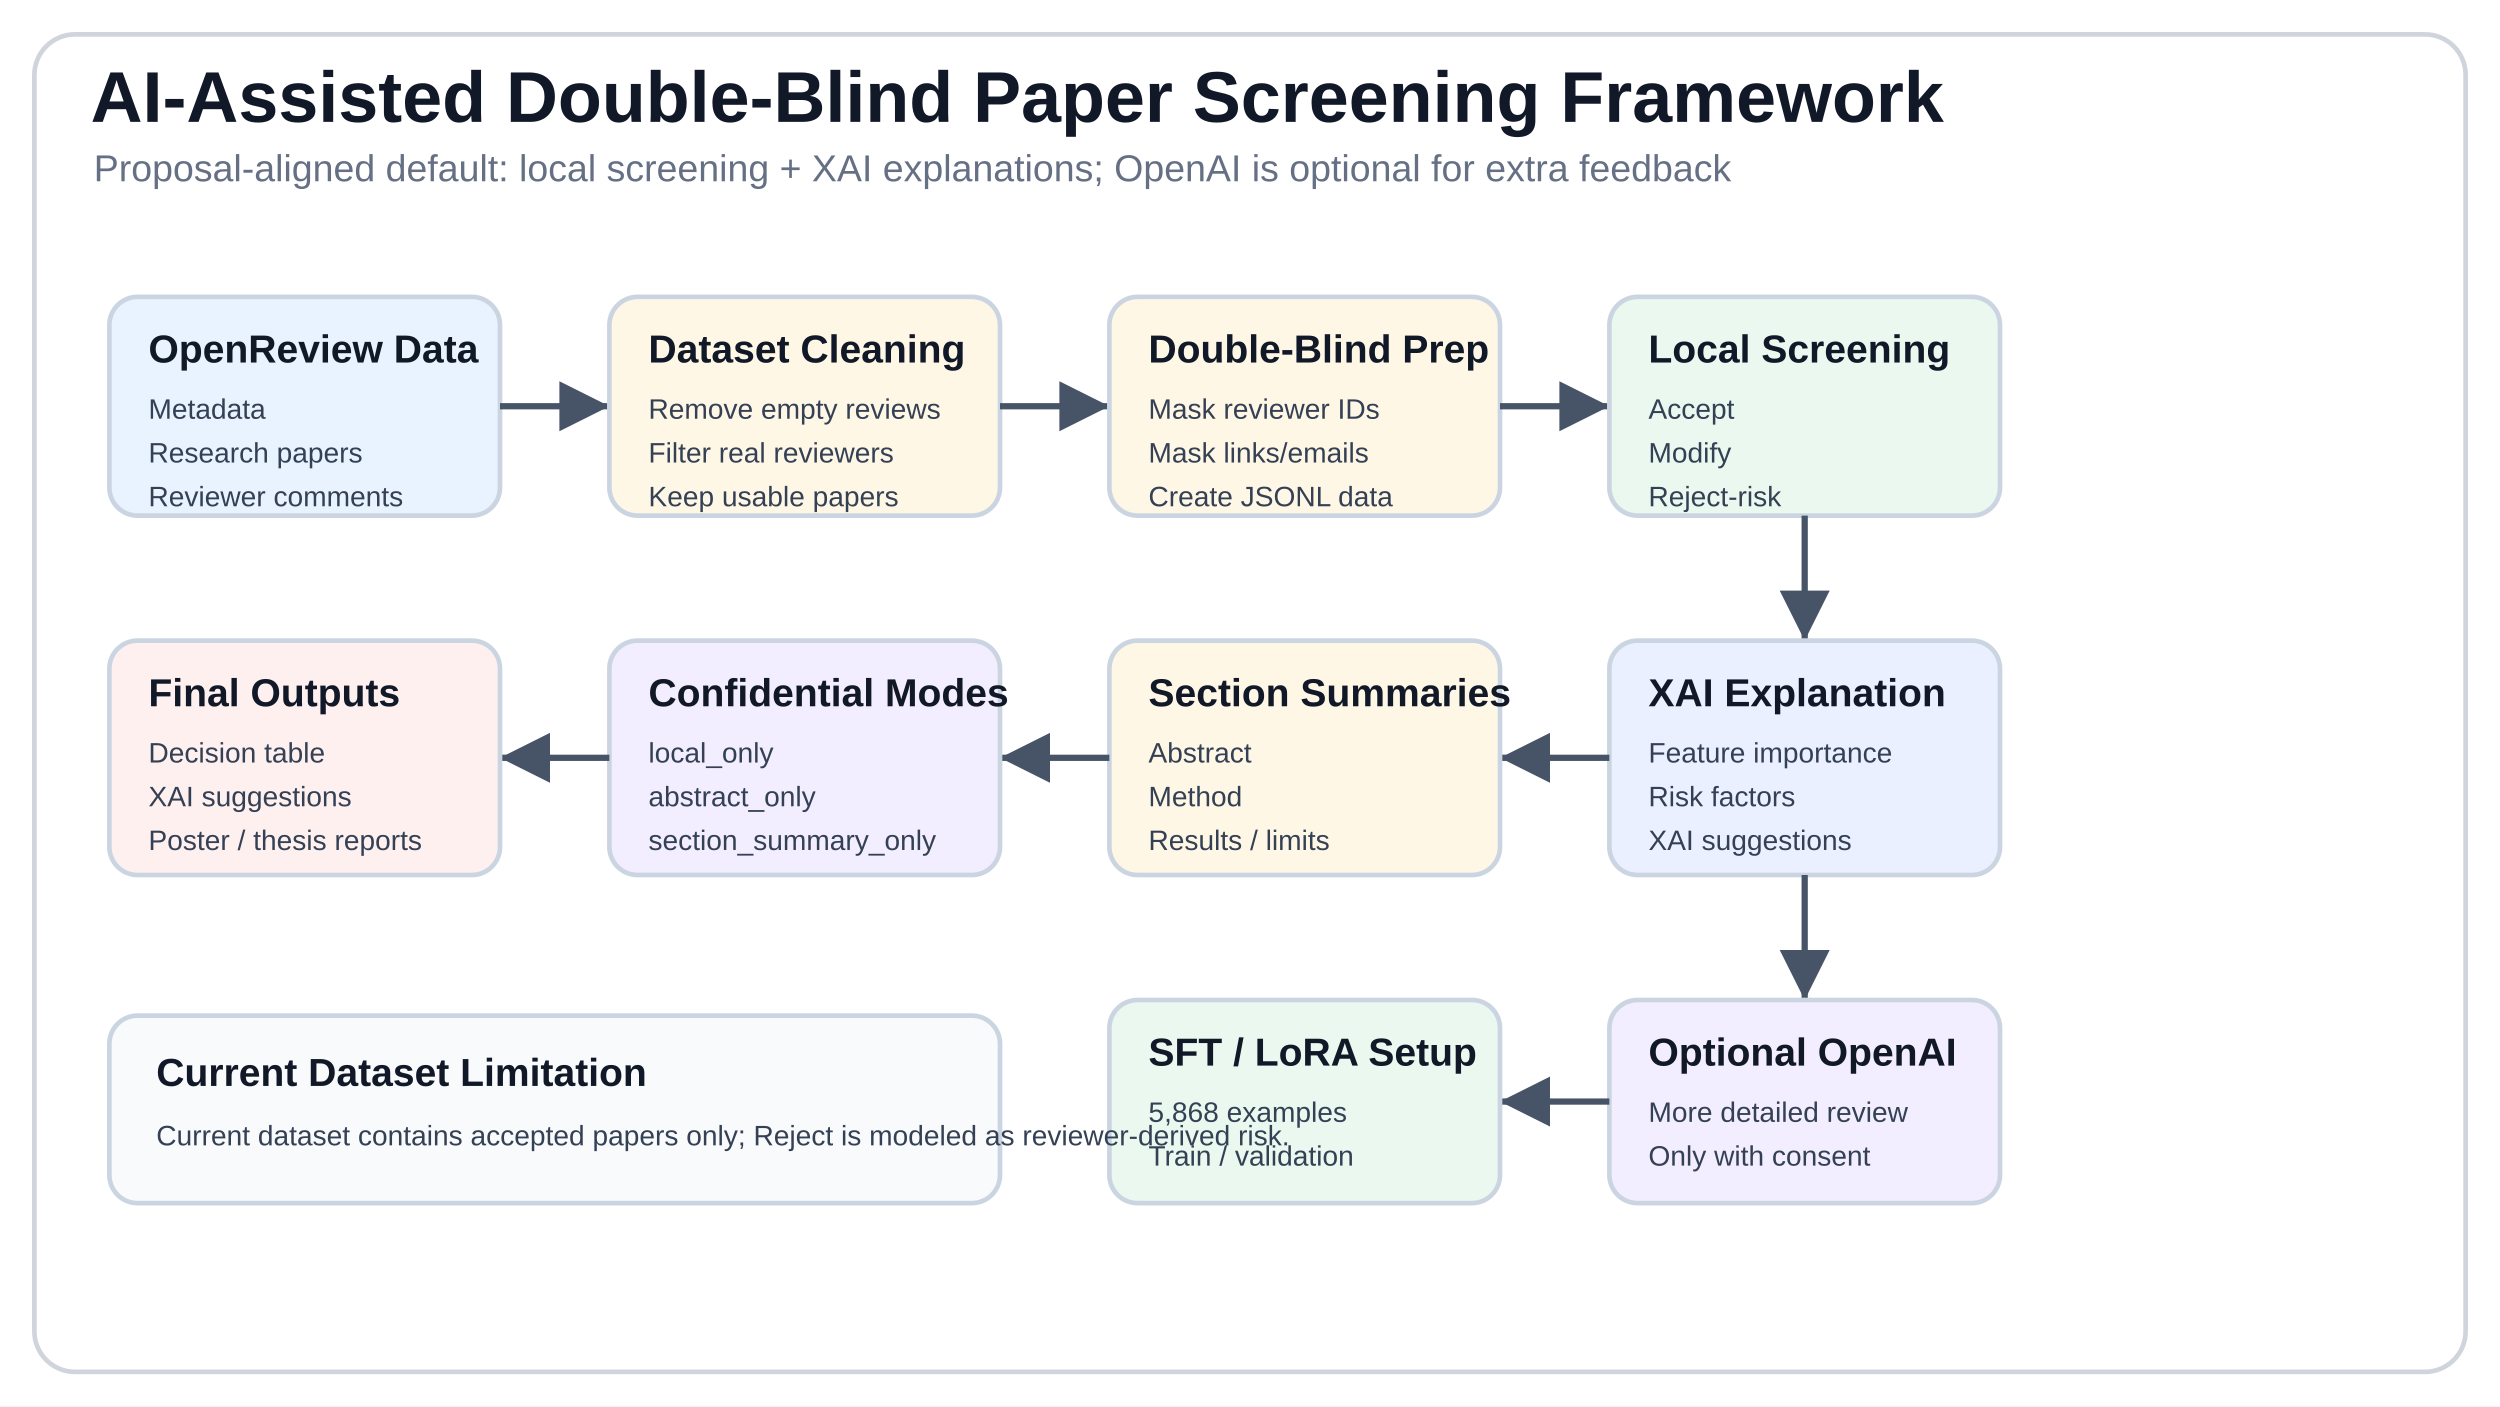
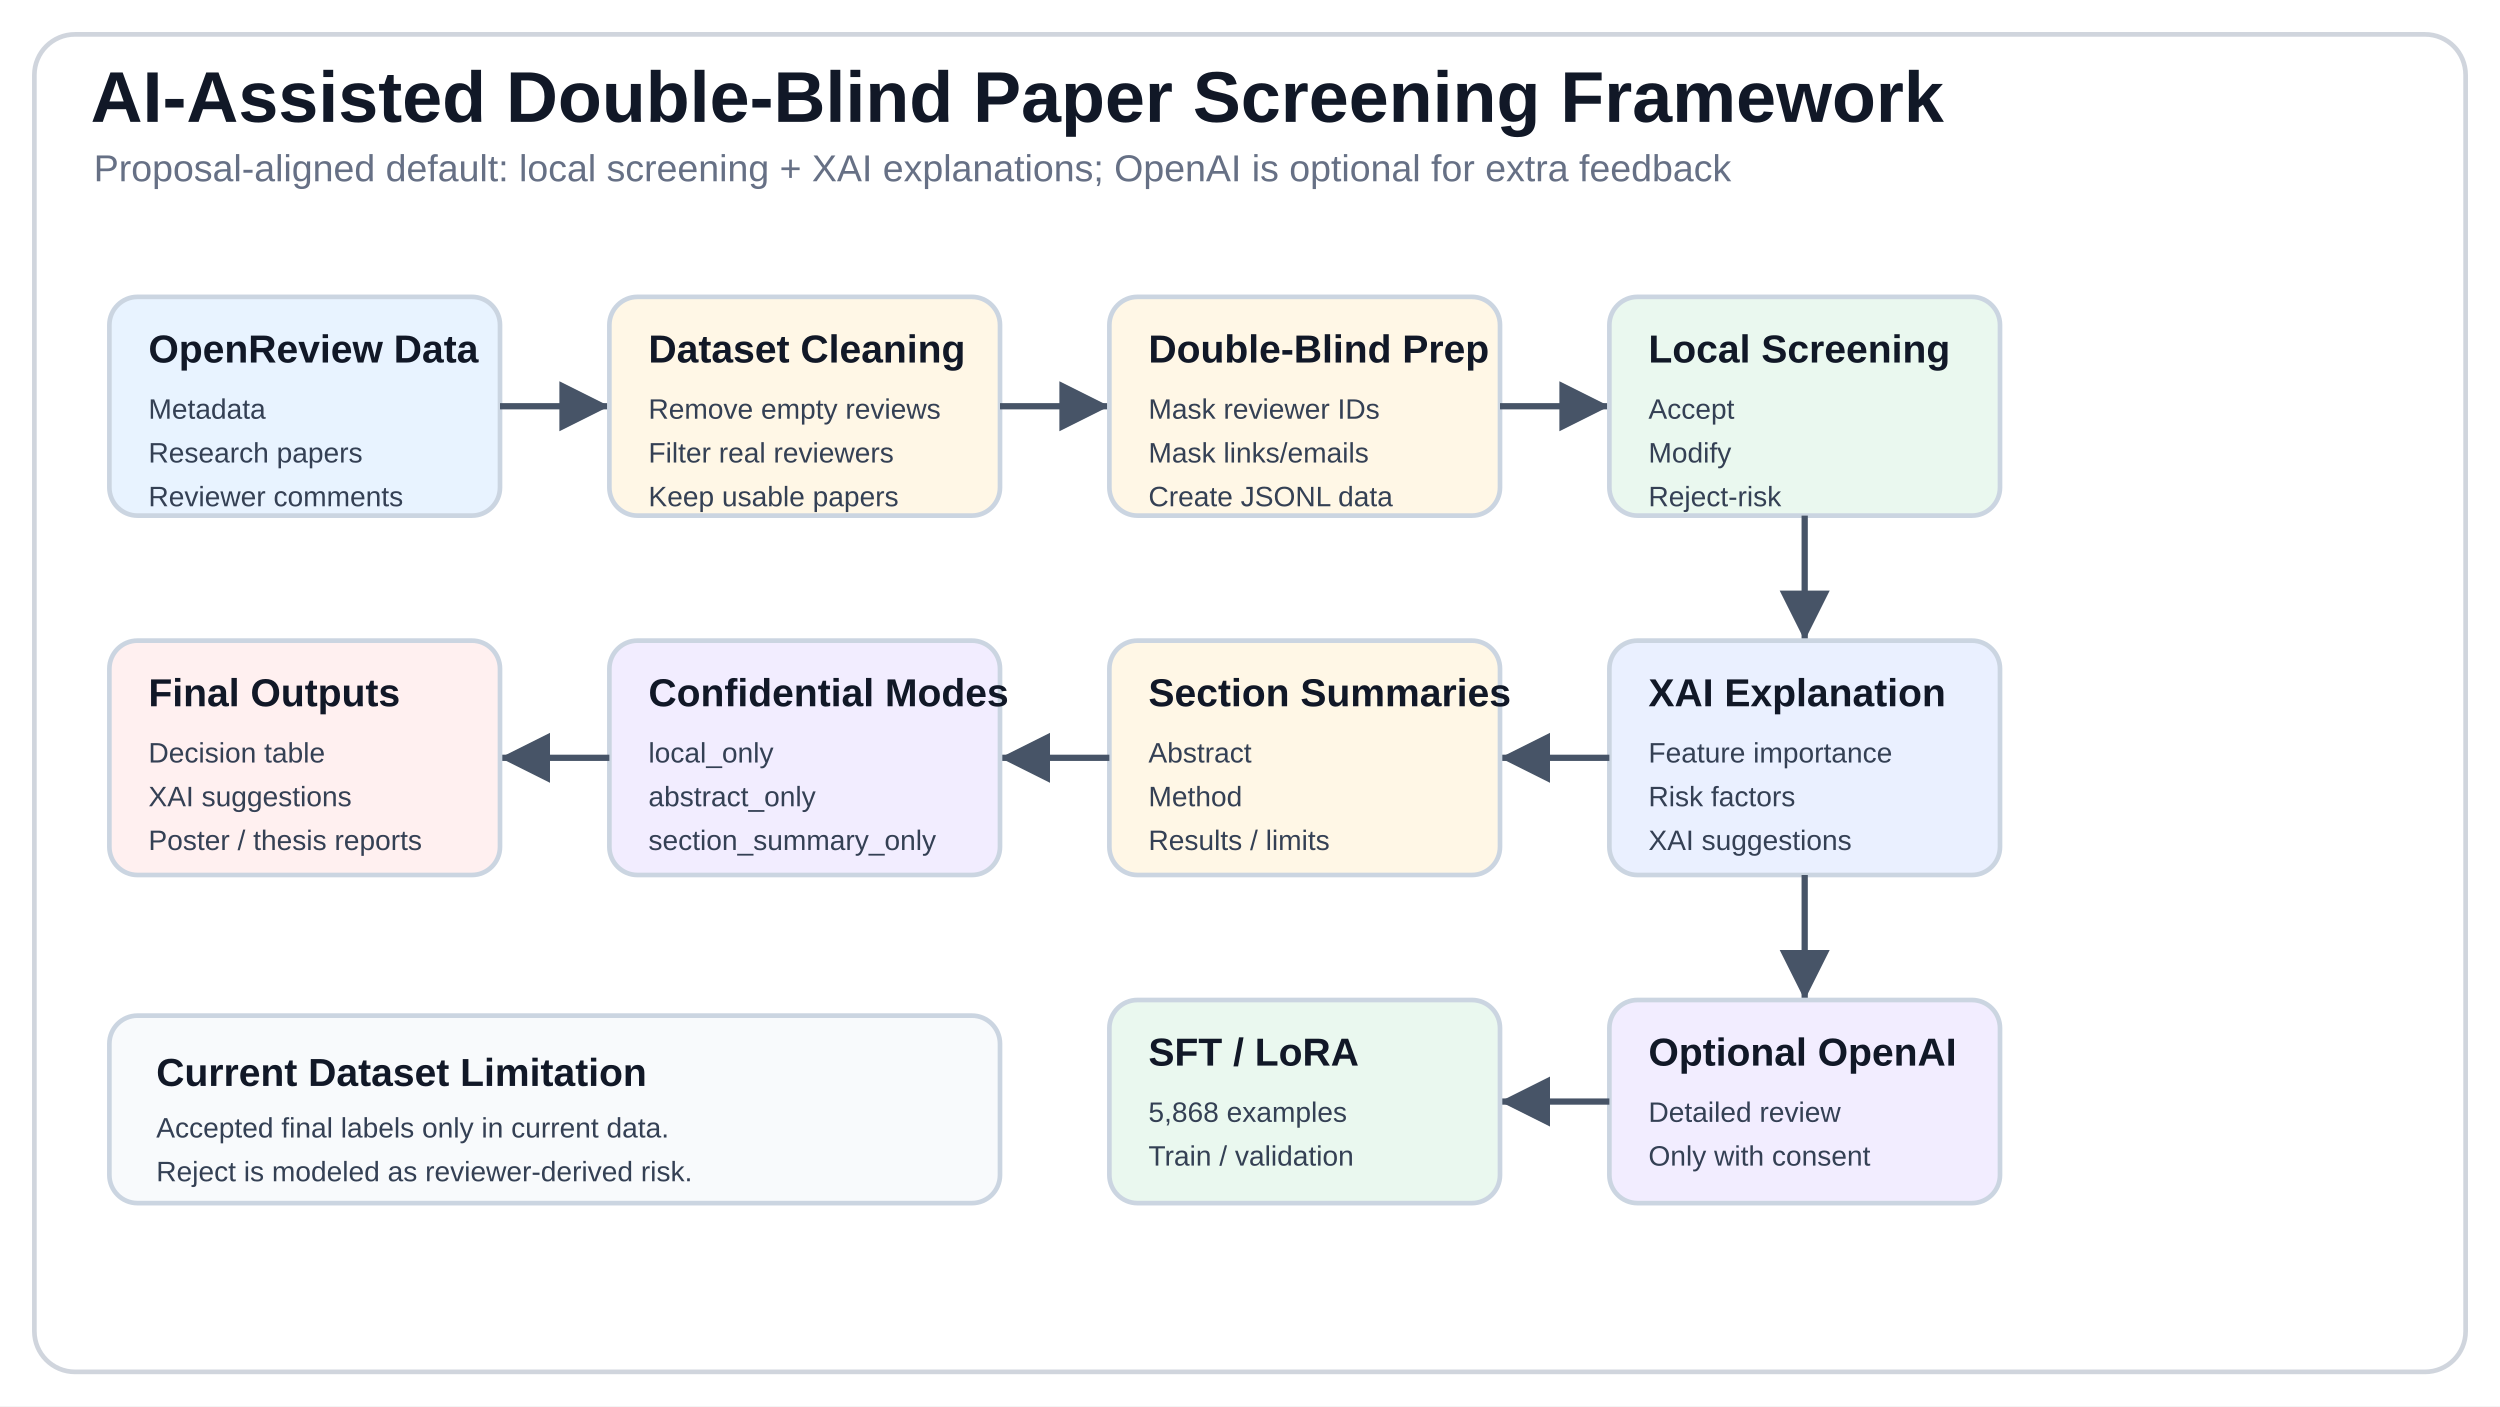
<svg xmlns="http://www.w3.org/2000/svg" width="1600" height="900" viewBox="0 0 1600 900" role="img" aria-label="System architecture diagram">
  <style>
text{font-family:-apple-system,BlinkMacSystemFont,Segoe UI,Arial,sans-serif;fill:#111827}
.title{font-size:46px;font-weight:850}
.subtitle{font-size:24px;fill:#667085}
.box-title{font-size:25px;font-weight:800}
.box-text{font-size:18px;fill:#344054}
.arrow{stroke:#475467;stroke-width:4;fill:none;marker-end:url(#arrow)}
.box{fill:#ffffff;stroke:#cbd5e1;stroke-width:3}
.data{fill:#e8f3ff}.process{fill:#fff7e6}.model{fill:#eaf8ef}.xai{fill:#eaf0ff}.ai{fill:#f2edff}.output{fill:#fff0f0}
</style>
  <defs>
    <marker id="arrow" markerWidth="12" markerHeight="12" refX="10" refY="6" orient="auto">
      <path d="M2,2 L10,6 L2,10 Z" fill="#475467" />
    </marker>
  </defs>
  <rect x="0" y="0" width="1600" height="900" fill="#ffffff" />
  <rect x="22" y="22" width="1556" height="856" rx="26" fill="#ffffff" stroke="#d0d5dd" stroke-width="3" />
  <text x="58" y="78" class="title">AI-Assisted Double-Blind Paper Screening Framework</text>
  <text x="60" y="116" class="subtitle">Proposal-aligned default: local screening + XAI explanations; OpenAI is optional for extra feedback</text>
  <rect x="70" y="190" width="250" height="140" rx="18" class="box data" />
  <text x="95" y="232" class="box-title">OpenReview Data</text>
  <text x="95" y="268" class="box-text">Metadata</text>
  <text x="95" y="296" class="box-text">Research papers</text>
  <text x="95" y="324" class="box-text">Reviewer comments</text>
  <path d="M320 260 L390 260" class="arrow" />
  <rect x="390" y="190" width="250" height="140" rx="18" class="box process" />
  <text x="415" y="232" class="box-title">Dataset Cleaning</text>
  <text x="415" y="268" class="box-text">Remove empty reviews</text>
  <text x="415" y="296" class="box-text">Filter real reviewers</text>
  <text x="415" y="324" class="box-text">Keep usable papers</text>
  <path d="M640 260 L710 260" class="arrow" />
  <rect x="710" y="190" width="250" height="140" rx="18" class="box process" />
  <text x="735" y="232" class="box-title">Double-Blind Prep</text>
  <text x="735" y="268" class="box-text">Mask reviewer IDs</text>
  <text x="735" y="296" class="box-text">Mask links/emails</text>
  <text x="735" y="324" class="box-text">Create JSONL data</text>
  <path d="M960 260 L1030 260" class="arrow" />
  <rect x="1030" y="190" width="250" height="140" rx="18" class="box model" />
  <text x="1055" y="232" class="box-title">Local Screening</text>
  <text x="1055" y="268" class="box-text">Accept</text>
  <text x="1055" y="296" class="box-text">Modify</text>
  <text x="1055" y="324" class="box-text">Reject-risk</text>
  <path d="M1155 330 L1155 410" class="arrow" />
  <rect x="1030" y="410" width="250" height="150" rx="18" class="box xai" />
  <text x="1055" y="452" class="box-title">XAI Explanation</text>
  <text x="1055" y="488" class="box-text">Feature importance</text>
  <text x="1055" y="516" class="box-text">Risk factors</text>
  <text x="1055" y="544" class="box-text">XAI suggestions</text>
  <path d="M1030 485 L960 485" class="arrow" />
  <rect x="710" y="410" width="250" height="150" rx="18" class="box process" />
  <text x="735" y="452" class="box-title">Section Summaries</text>
  <text x="735" y="488" class="box-text">Abstract</text>
  <text x="735" y="516" class="box-text">Method</text>
  <text x="735" y="544" class="box-text">Results / limits</text>
  <path d="M710 485 L640 485" class="arrow" />
  <rect x="390" y="410" width="250" height="150" rx="18" class="box ai" />
  <text x="415" y="452" class="box-title">Confidential Modes</text>
  <text x="415" y="488" class="box-text">local_only</text>
  <text x="415" y="516" class="box-text">abstract_only</text>
  <text x="415" y="544" class="box-text">section_summary_only</text>
  <path d="M390 485 L320 485" class="arrow" />
  <rect x="70" y="410" width="250" height="150" rx="18" class="box output" />
  <text x="95" y="452" class="box-title">Final Outputs</text>
  <text x="95" y="488" class="box-text">Decision table</text>
  <text x="95" y="516" class="box-text">XAI suggestions</text>
  <text x="95" y="544" class="box-text">Poster / thesis reports</text>
  <path d="M1155 560 L1155 640" class="arrow" />
  <rect x="1030" y="640" width="250" height="130" rx="18" class="box ai" />
  <text x="1055" y="682" class="box-title">Optional OpenAI</text>
-   <text x="1055" y="718" class="box-text">More detailed review</text>
+   <text x="1055" y="718" class="box-text">Detailed review</text>
  <text x="1055" y="746" class="box-text">Only with consent</text>
  <path d="M1030 705 L960 705" class="arrow" />
  <rect x="710" y="640" width="250" height="130" rx="18" class="box model" />
-   <text x="735" y="682" class="box-title">SFT / LoRA Setup</text>
+   <text x="735" y="682" class="box-title">SFT / LoRA</text>
  <text x="735" y="718" class="box-text">5,868 examples</text>
  <text x="735" y="746" class="box-text">Train / validation</text>
  <rect x="70" y="650" width="570" height="120" rx="18" fill="#f8fafc" stroke="#cbd5e1" stroke-width="3" />
  <text x="100" y="695" class="box-title">Current Dataset Limitation</text>
-   <text x="100" y="733" class="box-text">Current dataset contains accepted papers only; Reject is modeled as reviewer-derived risk.</text>
+   <text x="100" y="728" class="box-text">Accepted final labels only in current data.</text>
+   <text x="100" y="756" class="box-text">Reject is modeled as reviewer-derived risk.</text>
</svg>
